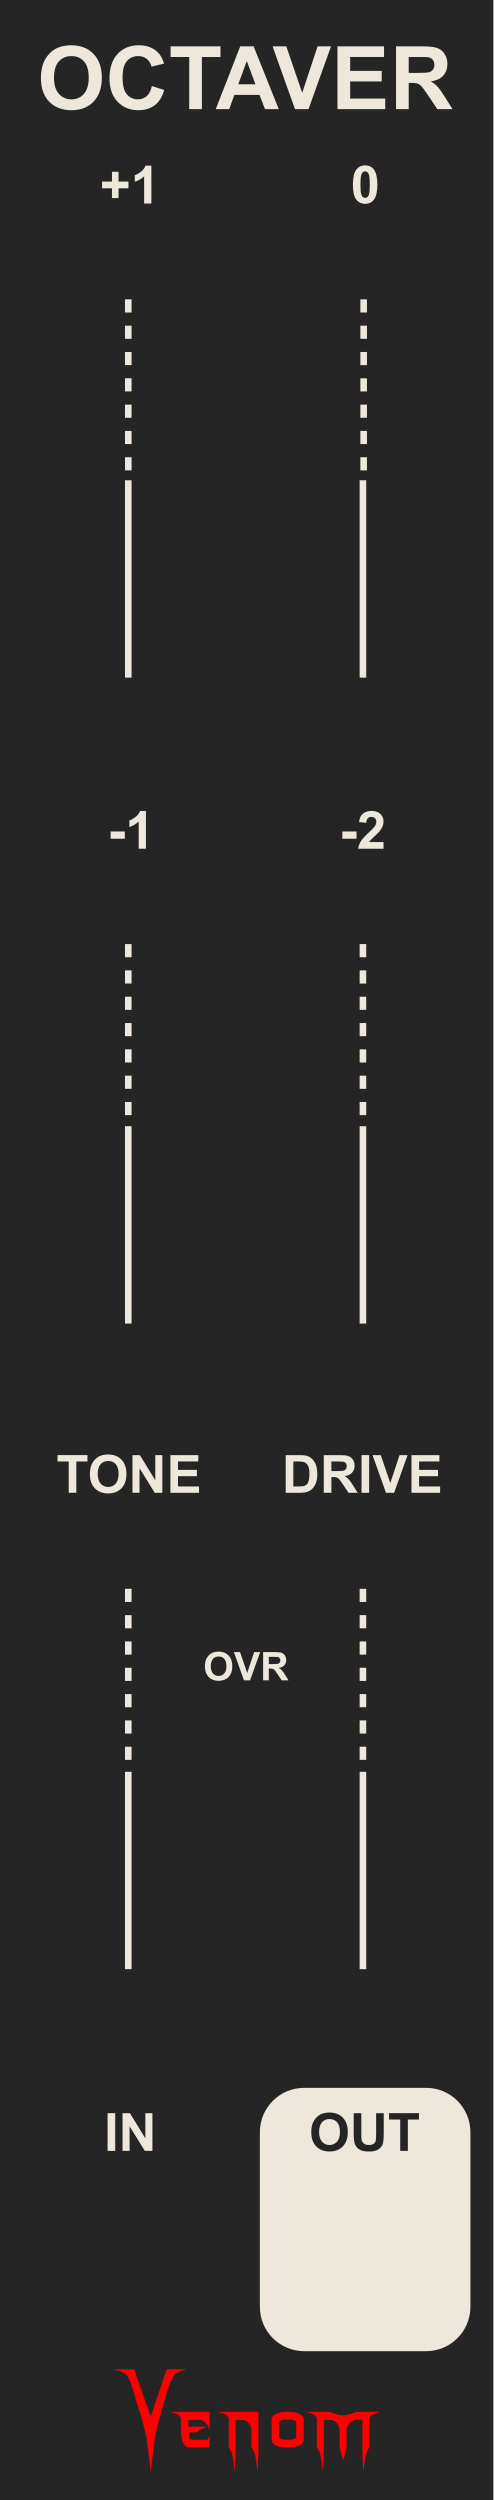
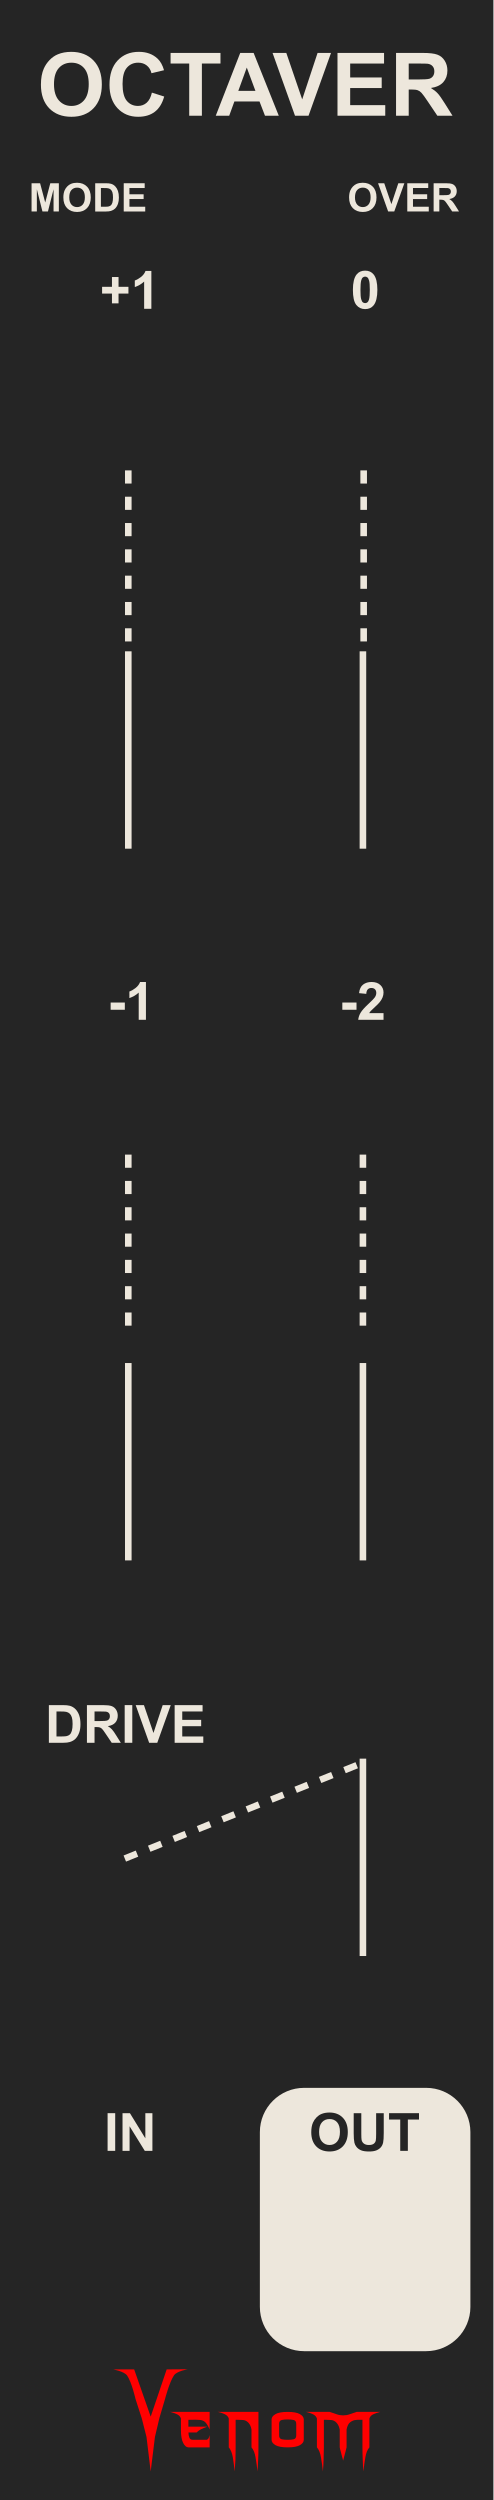
<svg xmlns="http://www.w3.org/2000/svg" width="75" height="380" viewBox="0 0 75 380" version="1.1" id="svg100">
  <defs id="defs7">
    <rect x="85" y="10" width="51.058" height="25" id="rect29906" />
    <linearGradient id="a8e142bb-541b-4903-be63-d5d069028a5d" x1="22.5" x2="22.5" y2="380" gradientUnits="userSpaceOnUse">
      <stop offset="0" stop-color="#ebebeb" id="stop2" />
      <stop offset="1" stop-color="#e1e1e1" id="stop4" />
    </linearGradient>
  </defs>
  <text xml:space="preserve" id="text29904" style="font-weight:bold;font-size:8px;line-height:1.25;font-family:Arial;-inkscape-font-specification:'Arial, Bold';font-variant-ligatures:none;text-align:center;white-space:pre;shape-inside:url(#rect29906)" />
  <g id="layer6" style="display:inline">
    <g id="aea613ef-74be-49bf-be45-c0734aee674b" data-name="FND BG" style="fill:#252525;fill-opacity:1;stroke:none;stroke-width:1.483;stroke-opacity:1" transform="scale(1.666667,1)">
      <rect width="45" height="380" fill="url(#a8e142bb-541b-4903-be63-d5d069028a5d)" id="rect9" style="fill:#252525;fill-opacity:1;stroke:none;stroke-width:1.483;stroke-opacity:1" x="0" y="0" />
    </g>
  </g>
  <g id="layer5" style="display:inline">
    <g id="g42796" transform="matrix(0.304583,0,0,0.304583,14.43755,-12.68508)" style="fill:#ff0000">
      <g aria-label="enom" id="text4270-27" style="font-size:49.389px;line-height:1.25;font-family:'NECK ROMANCER';-inkscape-font-specification:'NECK ROMANCER, Normal';font-variant-ligatures:none;text-align:center;text-anchor:middle;fill:#ff0000;stroke-width:2.646">
        <path d="m 46.609,1249.244 q 0,1.158 0,3.425 3.183,0 9.453,0 -1.64,0.579 -2.99,1.206 -1.35,0.627 -2.363,1.688 -1.35,0 -4.051,0 0,1.495 0.434,2.556 0.386,1.109 1.833,1.109 2.267,0 6.801,0 0.482,-0.145 0.868,-0.627 0.338,-0.53 0.627,-1.736 0,2.026 0,6.125 -3.521,0 -10.563,0 -1.543,0 -2.653,-2.219 -1.109,-2.17 -1.109,-6.318 0,-1.978 0,-5.836 -0.386,-1.35 -1.881,-2.122 -1.495,-0.724 -3.569,-1.206 6.608,0 19.775,0 0,2.942 0,8.778 -1.206,-2.701 -2.219,-3.666 -1.013,-0.965 -2.701,-1.109 -0.916,-0.097 -2.17,-0.097 -1.206,0.048 -2.846,0.048 -0.241,0 -0.675,0 z" id="path42762" style="fill:#ff0000" />
        <path d="m 81.577,1245.289 q 0,5.884 0,17.701 0,3.087 -0.145,6.077 -0.096,3.039 -0.338,5.933 -0.386,-3.714 -0.965,-6.994 -0.531,-3.328 -2.026,-5.016 0,-2.99 0,-8.923 -0.241,-1.351 -0.723,-2.219 -0.482,-0.868 -1.061,-1.399 -1.109,-1.013 -2.412,-1.109 -1.35,-0.097 -2.267,-0.097 -0.482,0 -1.447,0 0,4.582 0,13.746 0,3.087 -0.096,6.077 -0.145,3.039 -0.386,5.933 -0.386,-3.714 -0.916,-6.994 -0.579,-3.328 -2.026,-5.016 0,-4.823 0,-14.373 -0.386,-1.35 -1.881,-2.122 -1.495,-0.724 -3.569,-1.206 6.752,0 20.257,0 z" id="path42764" style="fill:#ff0000" />
        <path d="m 104.197,1249.051 q 0,3.376 0,10.177 0,1.543 -1.929,2.653 -1.929,1.109 -6.077,1.109 -4.196,0 -6.125,-1.109 -1.929,-1.109 -1.929,-2.653 0,-3.376 0,-10.177 0,-1.543 1.929,-2.653 1.929,-1.109 6.125,-1.109 4.148,0 6.077,1.109 1.929,1.109 1.929,2.653 z m -3.762,7.91 q 0,-1.881 0,-5.643 0,-1.688 -1.254,-1.978 -1.206,-0.289 -2.99,-0.289 -1.833,0 -3.039,0.289 -1.254,0.289 -1.254,1.978 0,1.881 0,5.643 0,1.688 1.254,1.977 1.206,0.289 3.039,0.289 1.785,0 2.99,-0.289 1.254,-0.289 1.254,-1.977 z" id="path42766" style="fill:#ff0000" />
        <path d="m 142.348,1245.289 q -2.026,0.482 -3.521,1.206 -1.543,0.772 -1.881,2.122 0,4.775 0,14.373 -1.495,1.688 -2.026,5.016 -0.579,3.28 -0.965,6.994 -0.241,-2.894 -0.338,-5.933 -0.145,-2.99 -0.145,-6.077 0,-4.582 0,-13.746 -0.482,0 -1.399,0 -0.531,0 -1.158,0 -0.627,0 -1.302,0.145 -1.254,0.241 -2.412,1.206 -1.158,0.965 -1.64,3.473 0,2.99 0,8.923 -0.145,0.627 -0.289,1.109 -0.097,0.482 -0.193,0.82 -0.531,1.978 -0.386,1.351 0.193,-0.627 -0.289,1.158 -0.097,0.338 -0.241,0.868 -0.145,0.531 -0.338,1.302 -0.145,-0.675 -0.289,-1.206 -0.145,-0.482 -0.241,-0.82 -0.531,-2.026 -0.338,-1.302 0.193,0.772 -0.434,-1.688 -0.048,-0.289 -0.193,-0.724 -0.097,-0.386 -0.193,-0.868 0,-2.99 0,-8.923 -0.289,-1.351 -0.772,-2.219 -0.482,-0.868 -1.061,-1.399 -1.109,-1.013 -2.412,-1.109 -1.302,-0.097 -2.267,-0.097 -0.482,0 -1.399,0 0,4.582 0,13.746 0,3.087 -0.145,6.077 -0.097,3.039 -0.338,5.933 -0.386,-3.714 -0.965,-6.994 -0.531,-3.328 -2.026,-5.016 0,-4.823 0,-14.373 -0.386,-1.35 -1.881,-2.122 -1.495,-0.724 -3.569,-1.206 3.955,0 11.768,0 1.158,0.386 3.473,1.157 0.772,0.289 1.592,0.434 0.82,0.145 1.688,0.145 0.868,0 1.736,-0.145 0.82,-0.145 1.592,-0.434 1.158,-0.386 3.424,-1.157 3.955,0 11.768,0 z" id="path42768" style="fill:#ff0000" />
      </g>
      <g aria-label="V" transform="matrix(1.236317,0,0,0.8088538,-497.8809,123.4859)" id="text4270-3-5-2" style="font-size:78.506px;line-height:1.25;font-family:Nosferotica;-inkscape-font-specification:'Nosferotica, Normal';font-variant-ligatures:none;text-align:center;text-anchor:middle;fill:#ff0000;stroke-width:3.271">
        <path d="m 431.65,1360.686 8.574,-0.102 c 0,0 -4.408,1.088 -5.599,3.728 -1.881,4.169 -3.642,14.663 -3.642,14.663 l -2.233,11.519 -1.833,11.831 -1.718,21.311 -1.695,-21.311 -1.922,-11.521 -2.501,-11.829 c 0,0 -1.52,-10.287 -3.383,-14.483 -1.145,-2.579 -5.634,-3.806 -5.634,-3.806 h 8.466 l 6.669,29.157 z" id="path30410" style="fill:#ff0000" />
      </g>
    </g>
  </g>
  <g id="layer2" style="display:inline">
+     <g aria-label="MODE" id="text4823" style="font-weight:bold;font-size:6px;line-height:1.25;font-family:Arial;-inkscape-font-specification:'Arial, Bold';font-variant-ligatures:none;text-align:center;text-anchor:middle;fill:#ede7dc;fill-opacity:1" transform="translate(0.3916372,0.8164825)">
+       <path d="m 4.405,31.331 v -4.295 h 1.298 l 0.779,2.93 0.771,-2.93 h 1.301 v 4.295 H 7.748 v -3.381 l -0.853,3.381 H 6.06 L 5.21,27.95 v 3.381 z" id="path7885" style="fill:#ede7dc;fill-opacity:1" />
+       <path d="m 9.239,29.21 q 0,-0.656 0.196,-1.102 0.146,-0.328 0.398,-0.589 0.255,-0.261 0.557,-0.387 0.401,-0.17 0.926,-0.17 0.949,0 1.518,0.589 0.571,0.589 0.571,1.638 0,1.04 -0.565,1.629 -0.565,0.586 -1.512,0.586 -0.958,0 -1.523,-0.583 -0.565,-0.586 -0.565,-1.611 z m 0.894,-0.029 q 0,0.729 0.337,1.107 0.337,0.375 0.855,0.375 0.519,0 0.85,-0.372 0.334,-0.375 0.334,-1.122 0,-0.738 -0.325,-1.102 -0.322,-0.363 -0.858,-0.363 -0.536,0 -0.864,0.369 -0.328,0.366 -0.328,1.107 z" id="path7887" style="fill:#ede7dc;fill-opacity:1" />
+       <path d="m 14.079,27.036 h 1.585 q 0.536,0 0.817,0.082 0.378,0.111 0.647,0.396 0.27,0.284 0.41,0.697 0.141,0.41 0.141,1.014 0,0.53 -0.132,0.914 -0.161,0.469 -0.46,0.759 -0.226,0.22 -0.609,0.343 -0.287,0.091 -0.768,0.091 H 14.079 Z m 0.867,0.727 v 2.845 h 0.647 q 0.363,0 0.524,-0.041 0.211,-0.053 0.349,-0.179 0.141,-0.126 0.229,-0.413 0.088,-0.29 0.088,-0.788 0,-0.498 -0.088,-0.765 -0.088,-0.267 -0.246,-0.416 -0.158,-0.149 -0.401,-0.202 -0.182,-0.041 -0.712,-0.041 z" id="path7889" style="fill:#ede7dc;fill-opacity:1" />
+       <path d="m 18.415,31.331 v -4.295 h 3.185 v 0.727 h -2.317 v 0.952 h 2.156 V 29.438 h -2.156 v 1.169 h 2.399 v 0.724 z" id="path7891" style="fill:#ede7dc;fill-opacity:1" />
+     </g>
    <rect x="39.5" y="317.353" width="32" height="40.026" rx="6.734" fill="#1f1f1f" id="rect56-3-2-4" style="display:inline;fill:#ede7dc;fill-opacity:1;stroke-width:3.014" ry="6.734" />
-     <g aria-label="+1" id="text55750" style="font-weight:bold;font-size:8px;line-height:1.25;font-family:Arial;-inkscape-font-specification:'Arial, Bold';font-variant-ligatures:none;text-align:center;text-anchor:middle;display:inline;fill:#ede7dc;fill-opacity:1">
+     <g aria-label="+1" id="text55750" style="font-weight:bold;font-size:8px;line-height:1.25;font-family:Arial;-inkscape-font-specification:'Arial, Bold';font-variant-ligatures:none;text-align:center;text-anchor:middle;display:inline;fill:#ede7dc;fill-opacity:1" transform="translate(0,16)">
      <path d="m 17.018,30.111 v -1.488 h -1.5 v -1.027 h 1.5 v -1.488 h 1 v 1.488 h 1.504 v 1.027 h -1.504 v 1.488 z" id="path58923" style="fill:#ede7dc;fill-opacity:1" />
      <path d="m 23.007,30.935 h -1.098 v -4.137 q -0.602,0.562 -1.418,0.832 V 26.634 q 0.43,-0.141 0.934,-0.531 0.504,-0.395 0.691,-0.918 h 0.891 z" id="path58925" style="fill:#ede7dc;fill-opacity:1" />
    </g>
-     <g aria-label="0" id="text55750-4" style="font-weight:bold;font-size:8px;line-height:1.25;font-family:Arial;-inkscape-font-specification:'Arial, Bold';font-variant-ligatures:none;text-align:center;text-anchor:middle;display:inline;fill:#ede7dc;fill-opacity:1">
+     <g aria-label="0" id="text55750-4" style="font-weight:bold;font-size:8px;line-height:1.25;font-family:Arial;-inkscape-font-specification:'Arial, Bold';font-variant-ligatures:none;text-align:center;text-anchor:middle;display:inline;fill:#ede7dc;fill-opacity:1" transform="translate(0,16)">
      <path d="m 55.5,25.136 q 0.832,0 1.301,0.594 0.559,0.703 0.559,2.332 0,1.625 -0.562,2.336 -0.465,0.586 -1.297,0.586 -0.836,0 -1.348,-0.641 -0.512,-0.645 -0.512,-2.293 0,-1.617 0.562,-2.328 Q 54.668,25.136 55.5,25.136 Z m 0,0.91 q -0.199,0 -0.355,0.129 -0.156,0.125 -0.242,0.453 -0.113,0.426 -0.113,1.434 0,1.008 0.102,1.387 0.102,0.375 0.254,0.5 0.156,0.125 0.355,0.125 0.199,0 0.355,-0.125 0.156,-0.129 0.242,-0.457 0.113,-0.422 0.113,-1.43 0,-1.008 -0.102,-1.383 Q 56.008,26.3 55.852,26.175 55.699,26.046 55.5,26.046 Z" id="path58928" style="fill:#ede7dc;fill-opacity:1" />
    </g>
-     <g aria-label="OCTAVER" id="text49243" style="font-weight:bold;font-size:13.333px;line-height:1.25;font-family:Arial;-inkscape-font-specification:'Arial, Bold';font-variant-ligatures:none;text-align:center;text-anchor:middle;display:inline;fill:#ede7dc;fill-opacity:1">
+     <g aria-label="OCTAVER" id="text49243" style="font-weight:bold;font-size:13.333px;line-height:1.25;font-family:Arial;-inkscape-font-specification:'Arial, Bold';font-variant-ligatures:none;text-align:center;text-anchor:middle;display:inline;fill:#ede7dc;fill-opacity:1" transform="translate(0,1.000079)">
      <path d="m 6.221,11.875 q 0,-1.458 0.436,-2.448 Q 6.982,8.698 7.542,8.119 8.109,7.539 8.779,7.26 9.671,6.882 10.837,6.882 q 2.109,0 3.372,1.309 1.27,1.309 1.27,3.639 0,2.311 -1.257,3.62 -1.257,1.302 -3.359,1.302 -2.129,0 -3.385,-1.296 -1.257,-1.302 -1.257,-3.581 z m 1.986,-0.065 q 0,1.621 0.749,2.461 0.749,0.833 1.901,0.833 1.152,0 1.888,-0.827 0.742,-0.833 0.742,-2.493 0,-1.641 -0.723,-2.448 -0.716,-0.807 -1.908,-0.807 -1.191,0 -1.921,0.82 -0.729,0.814 -0.729,2.461 z" id="path58931" style="fill:#ede7dc;fill-opacity:1" />
      <path d="m 23.089,13.08 1.868,0.592 q -0.43,1.562 -1.432,2.324 -0.996,0.755 -2.533,0.755 -1.901,0 -3.125,-1.296 -1.224,-1.302 -1.224,-3.555 0,-2.383 1.23,-3.698 1.23,-1.322 3.236,-1.322 1.751,0 2.845,1.035 0.651,0.612 0.977,1.758 l -1.908,0.456 q -0.169,-0.742 -0.71,-1.172 -0.534,-0.43 -1.302,-0.43 -1.061,0 -1.725,0.762 -0.658,0.762 -0.658,2.467 0,1.81 0.651,2.578 0.651,0.768 1.693,0.768 0.768,0 1.322,-0.488 0.553,-0.488 0.794,-1.536 z" id="path58933" style="fill:#ede7dc;fill-opacity:1" />
      <path d="M 28.76,16.589 V 8.659 H 25.928 V 7.045 h 7.585 v 1.615 h -2.826 v 7.93 z" id="path58935" style="fill:#ede7dc;fill-opacity:1" />
      <path d="M 42.373,16.589 H 40.277 L 39.443,14.421 H 35.628 L 34.84,16.589 h -2.044 l 3.717,-9.544 h 2.038 z M 38.825,12.813 37.51,9.271 36.221,12.813 Z" id="path58937" style="fill:#ede7dc;fill-opacity:1" />
      <path d="m 44.84,16.589 -3.411,-9.544 h 2.09 l 2.415,7.064 2.337,-7.064 h 2.044 l -3.418,9.544 z" id="path58939" style="fill:#ede7dc;fill-opacity:1" />
      <path d="M 51.299,16.589 V 7.045 h 7.077 V 8.659 H 53.226 v 2.116 h 4.792 V 12.383 H 53.226 v 2.598 h 5.332 v 1.608 z" id="path58941" style="fill:#ede7dc;fill-opacity:1" />
      <path d="M 60.199,16.589 V 7.045 h 4.056 q 1.53,0 2.22,0.26 0.697,0.254 1.113,0.911 0.417,0.658 0.417,1.504 0,1.074 -0.632,1.777 -0.632,0.697 -1.888,0.879 0.625,0.365 1.029,0.801 0.41,0.436 1.1,1.549 l 1.165,1.862 H 66.475 L 65.081,14.512 Q 64.339,13.399 64.066,13.112 63.792,12.819 63.486,12.715 63.18,12.605 62.516,12.605 h -0.391 v 3.984 z m 1.927,-5.508 h 1.426 q 1.387,0 1.732,-0.117 0.345,-0.117 0.54,-0.404 0.195,-0.286 0.195,-0.716 0,-0.482 -0.26,-0.775 Q 65.504,8.77 65.036,8.692 64.801,8.659 63.629,8.659 h -1.504 z" id="path58943" style="fill:#ede7dc;fill-opacity:1" />
    </g>
-     <g aria-label="-1" id="text55750-3" style="font-weight:bold;font-size:8px;line-height:1.25;font-family:Arial;-inkscape-font-specification:'Arial, Bold';font-variant-ligatures:none;text-align:center;text-anchor:middle;display:inline;fill:#ede7dc;fill-opacity:1">
+     <g aria-label="-1" id="text55750-3" style="font-weight:bold;font-size:8px;line-height:1.25;font-family:Arial;-inkscape-font-specification:'Arial, Bold';font-variant-ligatures:none;text-align:center;text-anchor:middle;display:inline;fill:#ede7dc;fill-opacity:1" transform="translate(0,26)">
      <path d="m 16.818,127.484 v -1.098 h 2.156 v 1.098 z" id="path58946" style="fill:#ede7dc;fill-opacity:1" />
      <path d="m 22.182,129.011 h -1.098 v -4.137 q -0.602,0.562 -1.418,0.832 v -0.996 q 0.43,-0.141 0.934,-0.531 0.504,-0.395 0.691,-0.918 h 0.891 z" id="path58948" style="fill:#ede7dc;fill-opacity:1" />
    </g>
-     <g aria-label="-2" id="text55750-1" style="font-weight:bold;font-size:8px;line-height:1.25;font-family:Arial;-inkscape-font-specification:'Arial, Bold';font-variant-ligatures:none;text-align:center;text-anchor:middle;display:inline;fill:#ede7dc;fill-opacity:1">
+     <g aria-label="-2" id="text55750-1" style="font-weight:bold;font-size:8px;line-height:1.25;font-family:Arial;-inkscape-font-specification:'Arial, Bold';font-variant-ligatures:none;text-align:center;text-anchor:middle;display:inline;fill:#ede7dc;fill-opacity:1" transform="translate(0,26)">
      <path d="m 52.034,127.484 v -1.098 h 2.156 v 1.098 z" id="path58951" style="fill:#ede7dc;fill-opacity:1" />
      <path d="m 58.296,127.992 v 1.02 h -3.848 q 0.062,-0.578 0.375,-1.094 0.312,-0.52 1.234,-1.375 0.742,-0.691 0.91,-0.938 0.227,-0.34 0.227,-0.672 0,-0.367 -0.199,-0.562 -0.195,-0.199 -0.543,-0.199 -0.344,0 -0.547,0.207 -0.203,0.207 -0.234,0.688 l -1.094,-0.109 q 0.098,-0.906 0.613,-1.301 0.516,-0.395 1.289,-0.395 0.848,0 1.332,0.457 0.484,0.457 0.484,1.137 0,0.387 -0.141,0.738 -0.137,0.348 -0.438,0.73 -0.199,0.254 -0.719,0.73 -0.52,0.477 -0.66,0.633 -0.137,0.156 -0.223,0.305 z" id="path58953" style="fill:#ede7dc;fill-opacity:1" />
    </g>
-     <g aria-label="TONE" id="text55750-33" style="font-weight:bold;font-size:8px;line-height:1.25;font-family:Arial;-inkscape-font-specification:'Arial, Bold';font-variant-ligatures:none;text-align:center;text-anchor:middle;display:inline;fill:#ede7dc;fill-opacity:1">
-       <path d="m 10.445,226.903 v -4.758 H 8.746 v -0.969 h 4.551 v 0.969 h -1.695 v 4.758 z" id="path58956" style="fill:#ede7dc;fill-opacity:1" />
-       <path d="m 13.664,224.075 q 0,-0.875 0.262,-1.469 0.195,-0.438 0.531,-0.785 0.34,-0.348 0.742,-0.516 0.535,-0.227 1.234,-0.227 1.266,0 2.023,0.785 0.762,0.785 0.762,2.184 0,1.387 -0.754,2.172 -0.754,0.781 -2.016,0.781 -1.277,0 -2.031,-0.777 -0.754,-0.781 -0.754,-2.148 z m 1.191,-0.039 q 0,0.973 0.449,1.477 0.449,0.5 1.141,0.5 0.691,0 1.133,-0.496 0.445,-0.5 0.445,-1.496 0,-0.984 -0.434,-1.469 -0.43,-0.484 -1.145,-0.484 -0.715,0 -1.152,0.492 -0.438,0.488 -0.438,1.477 z" id="path58958" style="fill:#ede7dc;fill-opacity:1" />
-       <path d="m 20.133,226.903 v -5.727 h 1.125 l 2.344,3.824 v -3.824 h 1.074 v 5.727 h -1.16 l -2.309,-3.734 v 3.734 z" id="path58960" style="fill:#ede7dc;fill-opacity:1" />
-       <path d="m 25.898,226.903 v -5.727 h 4.246 v 0.969 h -3.09 v 1.27 h 2.875 v 0.965 h -2.875 v 1.559 h 3.199 v 0.965 z" id="path58962" style="fill:#ede7dc;fill-opacity:1" />
-     </g>
-     <g aria-label="DRIVE" id="text55750-7" style="font-weight:bold;font-size:8px;line-height:1.25;font-family:Arial;-inkscape-font-specification:'Arial, Bold';font-variant-ligatures:none;text-align:center;text-anchor:middle;display:inline;fill:#ede7dc;fill-opacity:1">
+     <g aria-label="DRIVE" id="text55750-7" style="font-weight:bold;font-size:8px;line-height:1.25;font-family:Arial;-inkscape-font-specification:'Arial, Bold';font-variant-ligatures:none;text-align:center;text-anchor:middle;display:inline;fill:#ede7dc;fill-opacity:1" transform="translate(-36,38)">
      <path d="m 43.429,221.176 h 2.113 q 0.715,0 1.09,0.109 0.504,0.148 0.863,0.527 0.359,0.379 0.547,0.93 0.188,0.547 0.188,1.352 0,0.707 -0.176,1.219 -0.215,0.625 -0.613,1.012 -0.301,0.293 -0.812,0.457 -0.383,0.121 -1.023,0.121 h -2.176 z m 1.156,0.969 v 3.793 h 0.863 q 0.484,0 0.699,-0.055 0.281,-0.07 0.465,-0.238 0.188,-0.168 0.305,-0.551 0.117,-0.387 0.117,-1.051 0,-0.664 -0.117,-1.02 -0.117,-0.355 -0.328,-0.555 -0.211,-0.199 -0.535,-0.27 -0.242,-0.055 -0.949,-0.055 z" id="path58965" style="fill:#ede7dc;fill-opacity:1" />
      <path d="m 49.214,226.903 v -5.727 h 2.434 q 0.918,0 1.332,0.156 0.418,0.152 0.668,0.547 0.25,0.395 0.25,0.902 0,0.645 -0.379,1.066 -0.379,0.418 -1.133,0.527 0.375,0.219 0.617,0.48 0.246,0.262 0.66,0.93 l 0.699,1.117 h -1.383 l -0.836,-1.246 q -0.445,-0.668 -0.609,-0.84 -0.164,-0.176 -0.348,-0.238 -0.184,-0.066 -0.582,-0.066 H 50.37 v 2.391 z m 1.156,-3.305 h 0.855 q 0.832,0 1.039,-0.07 0.207,-0.07 0.324,-0.242 0.117,-0.172 0.117,-0.43 0,-0.289 -0.156,-0.465 -0.152,-0.18 -0.434,-0.227 -0.141,-0.019 -0.844,-0.019 H 50.37 Z" id="path58967" style="fill:#ede7dc;fill-opacity:1" />
      <path d="m 54.952,226.903 v -5.727 h 1.156 v 5.727 z" id="path58969" style="fill:#ede7dc;fill-opacity:1" />
      <path d="m 58.671,226.903 -2.047,-5.727 h 1.254 l 1.449,4.238 1.402,-4.238 h 1.227 l -2.051,5.727 z" id="path58971" style="fill:#ede7dc;fill-opacity:1" />
      <path d="m 62.546,226.903 v -5.727 h 4.246 v 0.969 h -3.09 v 1.27 h 2.875 v 0.965 h -2.875 v 1.559 h 3.199 v 0.965 z" id="path58973" style="fill:#ede7dc;fill-opacity:1" />
    </g>
    <g aria-label="IN" id="text55750-33-6" style="font-weight:bold;font-size:8px;line-height:1.25;font-family:Arial;-inkscape-font-specification:'Arial, Bold';font-variant-ligatures:none;text-align:center;text-anchor:middle;display:inline;fill:#ede7dc;fill-opacity:1">
      <path d="m 16.354,326.929 v -5.727 h 1.156 v 5.727 z" id="path58976" style="fill:#ede7dc;fill-opacity:1" />
      <path d="m 18.623,326.929 v -5.727 h 1.125 l 2.344,3.824 v -3.824 h 1.074 v 5.727 h -1.16 l -2.309,-3.734 v 3.734 z" id="path58978" style="fill:#ede7dc;fill-opacity:1" />
    </g>
-     <path style="color:#000000;fill:#ede7dc;fill-opacity:1;stroke-dasharray:2, 2;-inkscape-stroke:none" d="m 19,45.5 v 2 h 1 v -2 z m 0,4 v 2 h 1 v -2 z m 0,4 v 2 h 1 v -2 z m 0,4 v 2 h 1 v -2 z m 0,4 v 2 h 1 v -2 z m 0,4 v 2 h 1 v -2 z m 0,4 v 2 h 1 v -2 z" id="path58669" />
-     <path style="color:#000000;fill:#ede7dc;fill-opacity:1;stroke-dasharray:2, 2;-inkscape-stroke:none" d="m 54.777,45.5 v 2 h 1 v -2 z m 0,4 v 2 h 1 v -2 z m 0,4 v 2 h 1 v -2 z m 0,4 v 2 h 1 v -2 z m 0,4 v 2 h 1 v -2 z m 0,4 v 2 h 1 v -2 z m 0,4 v 2 h 1 v -2 z" id="path58669-9" />
-     <path style="color:#000000;fill:#ede7dc;fill-opacity:1;stroke-dasharray:2, 2;-inkscape-stroke:none" d="m 19,143.5 v 2 h 1 v -2 z m 0,4 v 2 h 1 v -2 z m 0,4 v 2 h 1 v -2 z m 0,4 v 2 h 1 v -2 z m 0,4 v 2 h 1 v -2 z m 0,4 v 2 h 1 v -2 z m 0,4 v 2 h 1 v -2 z" id="path58669-8" />
-     <path style="color:#000000;fill:#ede7dc;fill-opacity:1;stroke-dasharray:2, 2;-inkscape-stroke:none" d="m 54.664,143.5 v 2 h 1 v -2 z m 0,4 v 2 h 1 v -2 z m 0,4 v 2 h 1 v -2 z m 0,4 v 2 h 1 v -2 z m 0,4 v 2 h 1 v -2 z m 0,4 v 2 h 1 v -2 z m 0,4 v 2 h 1 v -2 z" id="path58669-2" />
-     <path style="color:#000000;fill:#ede7dc;fill-opacity:1;stroke-dasharray:2, 2;-inkscape-stroke:none" d="m 19,241.5 v 2 h 1 v -2 z m 0,4 v 2 h 1 v -2 z m 0,4 v 2 h 1 v -2 z m 0,4 v 2 h 1 v -2 z m 0,4 v 2 h 1 v -2 z m 0,4 v 2 h 1 v -2 z m 0,4 v 2 h 1 v -2 z" id="path58669-5" />
-     <path style="color:#000000;fill:#ede7dc;fill-opacity:1;stroke-dasharray:2, 2;-inkscape-stroke:none" d="m 54.664,241.5 v 2 h 1 v -2 z m 0,4 v 2 h 1 v -2 z m 0,4 v 2 h 1 v -2 z m 0,4 v 2 h 1 v -2 z m 0,4 v 2 h 1 v -2 z m 0,4 v 2 h 1 v -2 z m 0,4 v 2 h 1 v -2 z" id="path58669-7" />
-     <path style="color:#000000;fill:#ede7dc;fill-opacity:1;-inkscape-stroke:none" d="m 19,73 v 30 h 1 V 73 Z" id="path58669-4" />
-     <path style="color:#000000;fill:#ede7dc;fill-opacity:1;-inkscape-stroke:none" d="M 54.664,73 V 103 h 1 V 73 Z" id="path58669-4-6" />
-     <path style="color:#000000;fill:#ede7dc;fill-opacity:1;-inkscape-stroke:none" d="m 19,171.182 v 30 h 1 v -30 z" id="path58669-4-0" />
-     <path style="color:#000000;fill:#ede7dc;fill-opacity:1;-inkscape-stroke:none" d="m 54.664,171.182 v 30 h 1 v -30 z" id="path58669-4-3" />
-     <path style="color:#000000;fill:#ede7dc;fill-opacity:1;-inkscape-stroke:none" d="m 19,269.314 v 30 h 1 v -30 z" id="path58669-4-62" />
-     <path style="color:#000000;fill:#ede7dc;fill-opacity:1;-inkscape-stroke:none" d="m 54.664,269.314 v 30 h 1 v -30 z" id="path58669-4-8" />
-     <g aria-label="OVR" id="text70632" style="font-weight:bold;font-size:6px;line-height:1.25;font-family:Arial;-inkscape-font-specification:'Arial, Bold';font-variant-ligatures:none;text-align:center;text-anchor:middle;fill:#ede7dc;fill-opacity:1">
-       <path d="m 31.146,253.292 q 0,-0.656 0.196,-1.102 0.146,-0.328 0.398,-0.589 0.255,-0.261 0.557,-0.387 0.401,-0.17 0.926,-0.17 0.949,0 1.518,0.589 0.571,0.589 0.571,1.638 0,1.04 -0.565,1.629 -0.565,0.586 -1.512,0.586 -0.958,0 -1.523,-0.583 -0.565,-0.586 -0.565,-1.611 z m 0.894,-0.029 q 0,0.73 0.337,1.107 0.337,0.375 0.855,0.375 0.519,0 0.85,-0.372 0.334,-0.375 0.334,-1.122 0,-0.738 -0.325,-1.102 -0.322,-0.363 -0.858,-0.363 -0.536,0 -0.864,0.369 -0.328,0.366 -0.328,1.107 z" id="path73256" style="fill:#ede7dc;fill-opacity:1" />
-       <path d="m 37.084,255.413 -1.535,-4.295 h 0.94 l 1.087,3.179 1.052,-3.179 h 0.92 l -1.538,4.295 z" id="path73258" style="fill:#ede7dc;fill-opacity:1" />
-       <path d="m 39.993,255.413 v -4.295 h 1.825 q 0.688,0 0.999,0.117 0.313,0.114 0.501,0.41 0.188,0.296 0.188,0.677 0,0.483 -0.284,0.8 -0.284,0.313 -0.85,0.396 0.281,0.164 0.463,0.36 0.185,0.196 0.495,0.697 l 0.524,0.838 h -1.037 l -0.627,-0.935 q -0.334,-0.501 -0.457,-0.63 -0.123,-0.132 -0.261,-0.179 -0.138,-0.05 -0.437,-0.05 h -0.176 v 1.793 z m 0.867,-2.479 h 0.642 q 0.624,0 0.779,-0.053 0.155,-0.053 0.243,-0.182 0.088,-0.129 0.088,-0.322 0,-0.217 -0.117,-0.349 -0.114,-0.135 -0.325,-0.17 -0.105,-0.015 -0.633,-0.015 h -0.677 z" id="path73260" style="fill:#ede7dc;fill-opacity:1" />
+     <path style="color:#000000;fill:#ede7dc;fill-opacity:1;stroke-dasharray:2, 2;-inkscape-stroke:none" d="m 19,71.5 v 2 h 1 v -2 z m 0,4 v 2 h 1 v -2 z m 0,4 v 2 h 1 v -2 z m 0,4 v 2 h 1 v -2 z m 0,4 v 2 h 1 v -2 z m 0,4 v 2 h 1 v -2 z m 0,4 v 2 h 1 v -2 z" id="path58669" />
+     <path style="color:#000000;fill:#ede7dc;fill-opacity:1;stroke-dasharray:2, 2;-inkscape-stroke:none" d="m 54.777,71.5 v 2 h 1 v -2 z m 0,4 v 2 h 1 v -2 z m 0,4 v 2 h 1 v -2 z m 0,4 v 2 h 1 v -2 z m 0,4 v 2 h 1 v -2 z m 0,4 v 2 h 1 v -2 z m 0,4 v 2 h 1 v -2 z" id="path58669-9" />
+     <path style="color:#000000;fill:#ede7dc;fill-opacity:1;stroke-dasharray:2, 2;-inkscape-stroke:none" d="m 19,175.5 v 2 h 1 v -2 z m 0,4 v 2 h 1 v -2 z m 0,4 v 2 h 1 v -2 z m 0,4 v 2 h 1 v -2 z m 0,4 v 2 h 1 v -2 z m 0,4 v 2 h 1 v -2 z m 0,4 v 2 h 1 v -2 z" id="path58669-8" />
+     <path style="color:#000000;fill:#ede7dc;fill-opacity:1;stroke-dasharray:2, 2;-inkscape-stroke:none" d="m 54.664,175.5 v 2 h 1 v -2 z m 0,4 v 2 h 1 v -2 z m 0,4 v 2 h 1 v -2 z m 0,4 v 2 h 1 v -2 z m 0,4 v 2 h 1 v -2 z m 0,4 v 2 h 1 v -2 z m 0,4 v 2 h 1 v -2 z" id="path58669-2" />
+     <path style="color:#000000;fill:#ede7dc;fill-opacity:1;-inkscape-stroke:none" d="m 19,99 v 30 h 1 V 99 Z" id="path58669-4" />
+     <path style="color:#000000;fill:#ede7dc;fill-opacity:1;-inkscape-stroke:none" d="m 54.664,99 v 30 h 1 V 99 Z" id="path58669-4-6" />
+     <path style="color:#000000;fill:#ede7dc;fill-opacity:1;-inkscape-stroke:none" d="m 19,207.182 v 30 h 1 v -30 z" id="path58669-4-0" />
+     <path style="color:#000000;fill:#ede7dc;fill-opacity:1;-inkscape-stroke:none" d="m 54.664,207.182 v 30 h 1 v -30 z" id="path58669-4-3" />
+     <path style="color:#000000;fill:#ede7dc;fill-opacity:1;-inkscape-stroke:none" d="m 54.664,267.314 v 30 h 1 v -30 z" id="path58669-4-8" />
+     <g aria-label="OVER" id="text84248" style="font-weight:bold;font-size:6px;line-height:1.25;font-family:Arial;-inkscape-font-specification:'Arial, Bold';font-variant-ligatures:none;text-align:center;text-anchor:middle;fill:#ede7dc;fill-opacity:1" transform="translate(36.23795,-278.5)">
+       <path d="m 16.824,308.526 q 0,-0.656 0.196,-1.102 0.146,-0.328 0.398,-0.589 0.255,-0.261 0.557,-0.387 0.401,-0.17 0.926,-0.17 0.949,0 1.518,0.589 0.571,0.589 0.571,1.638 0,1.04 -0.565,1.629 -0.565,0.586 -1.512,0.586 -0.958,0 -1.523,-0.583 -0.565,-0.586 -0.565,-1.611 z m 0.894,-0.029 q 0,0.729 0.337,1.107 0.337,0.375 0.855,0.375 0.519,0 0.85,-0.372 0.334,-0.375 0.334,-1.122 0,-0.738 -0.325,-1.102 -0.322,-0.363 -0.858,-0.363 -0.536,0 -0.864,0.369 -0.328,0.366 -0.328,1.107 z" id="path88745" style="fill:#ede7dc;fill-opacity:1" />
+       <path d="m 22.762,310.647 -1.535,-4.295 h 0.94 l 1.087,3.179 1.052,-3.179 h 0.92 l -1.538,4.295 z" id="path88747" style="fill:#ede7dc;fill-opacity:1" />
+       <path d="m 25.668,310.647 v -4.295 h 3.185 v 0.727 h -2.317 v 0.952 h 2.156 v 0.724 h -2.156 v 1.169 h 2.399 v 0.724 z" id="path88749" style="fill:#ede7dc;fill-opacity:1" />
+       <path d="m 29.673,310.647 v -4.295 h 1.825 q 0.688,0 0.999,0.117 0.313,0.114 0.501,0.41 0.188,0.296 0.188,0.677 0,0.483 -0.284,0.8 -0.284,0.313 -0.85,0.396 0.281,0.164 0.463,0.36 0.185,0.196 0.495,0.697 l 0.524,0.838 h -1.037 l -0.627,-0.935 q -0.334,-0.501 -0.457,-0.63 -0.123,-0.132 -0.261,-0.179 -0.138,-0.05 -0.437,-0.05 h -0.176 v 1.793 z m 0.867,-2.479 h 0.642 q 0.624,0 0.779,-0.053 0.155,-0.053 0.243,-0.182 0.088,-0.129 0.088,-0.322 0,-0.217 -0.117,-0.349 -0.114,-0.135 -0.325,-0.17 -0.105,-0.015 -0.633,-0.015 H 30.54 Z" id="path88751" style="fill:#ede7dc;fill-opacity:1" />
    </g>
+     <path style="color:#000000;fill:#ede7dc;fill-opacity:1;stroke-dasharray:2, 2;-inkscape-stroke:none" d="m 54.035,267.85 -1.855,0.746 0.373,0.928 1.855,-0.746 z m -3.711,1.492 -1.855,0.748 0.373,0.928 1.855,-0.748 z m -3.711,1.494 -1.855,0.746 0.373,0.928 1.855,-0.746 z m -3.711,1.494 -1.855,0.746 0.373,0.928 1.855,-0.746 z m -3.711,1.492 -1.855,0.748 0.375,0.928 1.855,-0.748 z m -3.711,1.494 -1.854,0.746 0.373,0.928 1.855,-0.746 z m -3.709,1.494 -1.855,0.746 0.373,0.928 1.855,-0.746 z m -3.711,1.492 -1.855,0.748 0.373,0.926 1.855,-0.746 z m -3.711,1.494 -1.855,0.746 0.373,0.928 1.855,-0.746 z m -3.711,1.492 -1.855,0.748 0.373,0.928 1.855,-0.748 z" id="path8042" />
  </g>
  <g id="layer4" style="display:inline">
    <g aria-label="OUT" id="text55750-7-4" style="font-weight:bold;font-size:8px;line-height:1.25;font-family:Arial;-inkscape-font-specification:'Arial, Bold';font-variant-ligatures:none;text-align:center;text-anchor:middle;display:inline;fill:#252525;fill-opacity:1">
      <path d="m 47.312,324.101 q 0,-0.875 0.262,-1.469 0.195,-0.438 0.531,-0.785 0.34,-0.348 0.742,-0.516 0.535,-0.227 1.234,-0.227 1.266,0 2.023,0.785 0.762,0.785 0.762,2.184 0,1.387 -0.754,2.172 -0.754,0.781 -2.016,0.781 -1.277,0 -2.031,-0.777 Q 47.312,325.468 47.312,324.101 Z m 1.191,-0.039 q 0,0.973 0.449,1.477 0.449,0.5 1.141,0.5 0.691,0 1.133,-0.496 0.445,-0.5 0.445,-1.496 0,-0.984 -0.434,-1.469 -0.43,-0.484 -1.145,-0.484 -0.715,0 -1.152,0.492 -0.438,0.488 -0.438,1.477 z" id="path58981" style="fill:#252525;fill-opacity:1" />
      <path d="m 53.762,321.203 h 1.156 v 3.102 q 0,0.738 0.043,0.957 0.074,0.352 0.352,0.566 0.281,0.211 0.766,0.211 0.492,0 0.742,-0.199 0.25,-0.203 0.301,-0.496 0.051,-0.293 0.051,-0.973 v -3.168 h 1.156 v 3.008 q 0,1.031 -0.094,1.457 -0.094,0.426 -0.348,0.719 -0.25,0.293 -0.672,0.469 -0.422,0.172 -1.102,0.172 -0.82,0 -1.246,-0.188 -0.422,-0.191 -0.668,-0.492 -0.246,-0.305 -0.324,-0.637 -0.113,-0.492 -0.113,-1.453 z" id="path58983" style="fill:#252525;fill-opacity:1" />
      <path d="m 60.836,326.929 v -4.758 h -1.699 v -0.969 H 63.688 v 0.969 h -1.695 v 4.758 z" id="path58985" style="fill:#252525;fill-opacity:1" />
    </g>
  </g>
  <g id="layer1" style="display:none">
-     <circle style="display:inline;fill:#ff0000;stroke:#ff0000;stroke-width:1.949;stroke-opacity:1" id="path1065-72-8-6-3-8-6-6" cx="19.5" cy="102.5" r="10.525" />
-     <circle style="display:inline;fill:#ff0000;stroke:#ff0000;stroke-width:1.949;stroke-opacity:1" id="path1065-72-8-6-3-8-6-6-4" cx="55.5" cy="102.5" r="10.525" />
-     <circle style="display:inline;fill:#ff0000;stroke:#ff0000;stroke-width:1.949;stroke-opacity:1" id="path1065-72-8-6-3-8-6-5" cx="19.5" cy="45" r="10.025" />
-     <circle style="display:inline;fill:#ff0000;stroke:#ff0000;stroke-width:1.949;stroke-opacity:1" id="path1065-72-8-6-3-8-6-5-8" cx="19.5" cy="73.5" r="7.525" />
-     <circle style="display:inline;fill:#ff0000;stroke:#ff0000;stroke-width:1.949;stroke-opacity:1" id="path1065-72-8-6-3-8-6-5-8-9" cx="55.5" cy="73.5" r="7.525" />
-     <circle style="display:inline;fill:#ff0000;stroke:#ff0000;stroke-width:1.949;stroke-opacity:1" id="path1065-72-8-6-3-8-6-3" cx="55.5" cy="45" r="10.025" />
-     <circle style="display:inline;fill:#ff0000;stroke:#ff0000;stroke-width:1.949;stroke-opacity:1" id="path1065-72-8-6-3-8-6-6-2" cx="19.5" cy="200.5" r="10.525" />
-     <circle style="display:inline;fill:#ff0000;stroke:#ff0000;stroke-width:1.949;stroke-opacity:1" id="path1065-72-8-6-3-8-6-6-4-3" cx="55.5" cy="200.5" r="10.525" />
-     <circle style="display:inline;fill:#ff0000;stroke:#ff0000;stroke-width:1.949;stroke-opacity:1" id="path1065-72-8-6-3-8-6-5-0" cx="19.5" cy="143" r="10.025" />
-     <circle style="display:inline;fill:#ff0000;stroke:#ff0000;stroke-width:1.949;stroke-opacity:1" id="path1065-72-8-6-3-8-6-5-8-3" cx="19.5" cy="171.5" r="7.525" />
-     <circle style="display:inline;fill:#ff0000;stroke:#ff0000;stroke-width:1.949;stroke-opacity:1" id="path1065-72-8-6-3-8-6-5-8-9-3" cx="55.5" cy="171.5" r="7.525" />
-     <circle style="display:inline;fill:#ff0000;stroke:#ff0000;stroke-width:1.949;stroke-opacity:1" id="path1065-72-8-6-3-8-6-3-7" cx="55.5" cy="143" r="10.025" />
-     <circle style="display:inline;fill:#ff0000;stroke:#ff0000;stroke-width:1.949;stroke-opacity:1" id="path1065-72-8-6-3-8-6-6-2-6" cx="19.5" cy="298.5" r="10.525" />
-     <circle style="display:inline;fill:#ff0000;stroke:#ff0000;stroke-width:1.949;stroke-opacity:1" id="path1065-72-8-6-3-8-6-6-4-3-8" cx="55.5" cy="298.5" r="10.525" />
-     <circle style="display:inline;fill:#ff0000;stroke:#ff0000;stroke-width:1.949;stroke-opacity:1" id="path1065-72-8-6-3-8-6-5-0-4" cx="19.5" cy="241" r="10.025" />
-     <circle style="display:inline;fill:#ff0000;stroke:#ff0000;stroke-width:1.949;stroke-opacity:1" id="path1065-72-8-6-3-8-6-5-8-3-0" cx="19.5" cy="269.5" r="7.525" />
-     <circle style="display:inline;fill:#ff0000;stroke:#ff0000;stroke-width:1.949;stroke-opacity:1" id="path1065-72-8-6-3-8-6-5-8-9-3-3" cx="55.5" cy="269.5" r="7.525" />
-     <circle style="display:inline;fill:#ff0000;stroke:#ff0000;stroke-width:1.949;stroke-opacity:1" id="path1065-72-8-6-3-8-6-3-7-4" cx="55.5" cy="241" r="10.025" />
+     <circle style="display:inline;fill:#ff0000;stroke:#ff0000;stroke-width:1.949;stroke-opacity:1" id="path1065-72-8-6-3-8-6-6" cx="19.5" cy="130.5" r="10.525" />
+     <circle style="display:inline;fill:#ff0000;stroke:#ff0000;stroke-width:1.949;stroke-opacity:1" id="path1065-72-8-6-3-8-6-6-4" cx="55.5" cy="130.5" r="10.525" />
+     <circle style="display:inline;fill:#ff0000;stroke:#ff0000;stroke-width:1.949;stroke-opacity:1" id="path1065-72-8-6-3-8-6-5" cx="19.5" cy="64" r="13.025" />
+     <circle style="display:inline;fill:#ff0000;stroke:#ff0000;stroke-width:1.949;stroke-opacity:1" id="path1065-72-8-6-3-8-6-5-8" cx="19.5" cy="99.5" r="7.525" />
+     <circle style="display:inline;fill:#ff0000;stroke:#ff0000;stroke-width:1.949;stroke-opacity:1" id="path1065-72-8-6-3-8-6-5-8-9" cx="55.5" cy="99.5" r="7.525" />
+     <circle style="display:inline;fill:#ff0000;stroke:#ff0000;stroke-width:1.949;stroke-opacity:1" id="path1065-72-8-6-3-8-6-3" cx="55.5" cy="64" r="13.025" />
+     <circle style="display:inline;fill:#ff0000;stroke:#ff0000;stroke-width:1.949;stroke-opacity:1" id="path1065-72-8-6-3-8-6-6-2" cx="19.5" cy="238.5" r="10.525" />
+     <circle style="display:inline;fill:#ff0000;stroke:#ff0000;stroke-width:1.949;stroke-opacity:1" id="path1065-72-8-6-3-8-6-6-4-3" cx="55.5" cy="238.5" r="10.525" />
+     <circle style="display:inline;fill:#ff0000;stroke:#ff0000;stroke-width:1.949;stroke-opacity:1" id="path1065-72-8-6-3-8-6-5-0" cx="19.5" cy="172" r="13.025" />
+     <circle style="display:inline;fill:#ff0000;stroke:#ff0000;stroke-width:1.949;stroke-opacity:1" id="path1065-72-8-6-3-8-6-5-8-3" cx="19.5" cy="207.5" r="7.525" />
+     <circle style="display:inline;fill:#ff0000;stroke:#ff0000;stroke-width:1.949;stroke-opacity:1" id="path1065-72-8-6-3-8-6-5-8-9-3" cx="55.5" cy="207.5" r="7.525" />
+     <circle style="display:inline;fill:#ff0000;stroke:#ff0000;stroke-width:1.949;stroke-opacity:1" id="path1065-72-8-6-3-8-6-3-7" cx="55.5" cy="172" r="13.025" />
+     <circle style="display:inline;fill:#ff0000;stroke:#ff0000;stroke-width:1.949;stroke-opacity:1" id="path1065-72-8-6-3-8-6-6-4-3-8" cx="55.5" cy="300.5" r="10.525" />
+     <circle style="display:inline;fill:#ff0000;stroke:#ff0000;stroke-width:1.949;stroke-opacity:1" id="path1065-72-8-6-3-8-6-5-8-9-3-3" cx="55.5" cy="267.5" r="7.525" />
+     <circle style="display:inline;fill:#ff0000;stroke:#ff0000;stroke-width:1.949;stroke-opacity:1" id="path1065-72-8-6-3-8-6-3-7-4" cx="19.5" cy="282" r="13.025" />
    <circle style="display:inline;fill:#ff0000;stroke:#ff0000;stroke-width:1.949;stroke-opacity:1" id="path1065-72-8-6-3-8-61" cx="19.5" cy="341.5" r="10.525" />
    <circle style="display:inline;fill:#ff0000;stroke:#ff0000;stroke-width:1.949;stroke-opacity:1" id="path1065-72-8-6-3-8-6-4" cx="55.5" cy="341.5" r="10.525" />
-     <circle style="display:inline;fill:#ff0000;stroke:#ff0000;stroke-width:1.949;stroke-opacity:1" id="path1065-72-8-6-3-8-6-5-8-3-0-7" cx="37.5" cy="262" r="3.525" />
+     <circle style="display:inline;fill:#ff0000;stroke:#ff0000;stroke-width:1.949;stroke-opacity:1" id="path1065-72-8-6-3-8-6-5-8-3-0-7" cx="46" cy="30" r="3.525" />
+     <circle style="display:inline;fill:#ff0000;stroke:#ff0000;stroke-width:1.949;stroke-opacity:1" id="path1065-72-8-6-3-8-6-5-8-3-0-7-1" cx="29" cy="30" r="3.525" />
  </g>
</svg>
